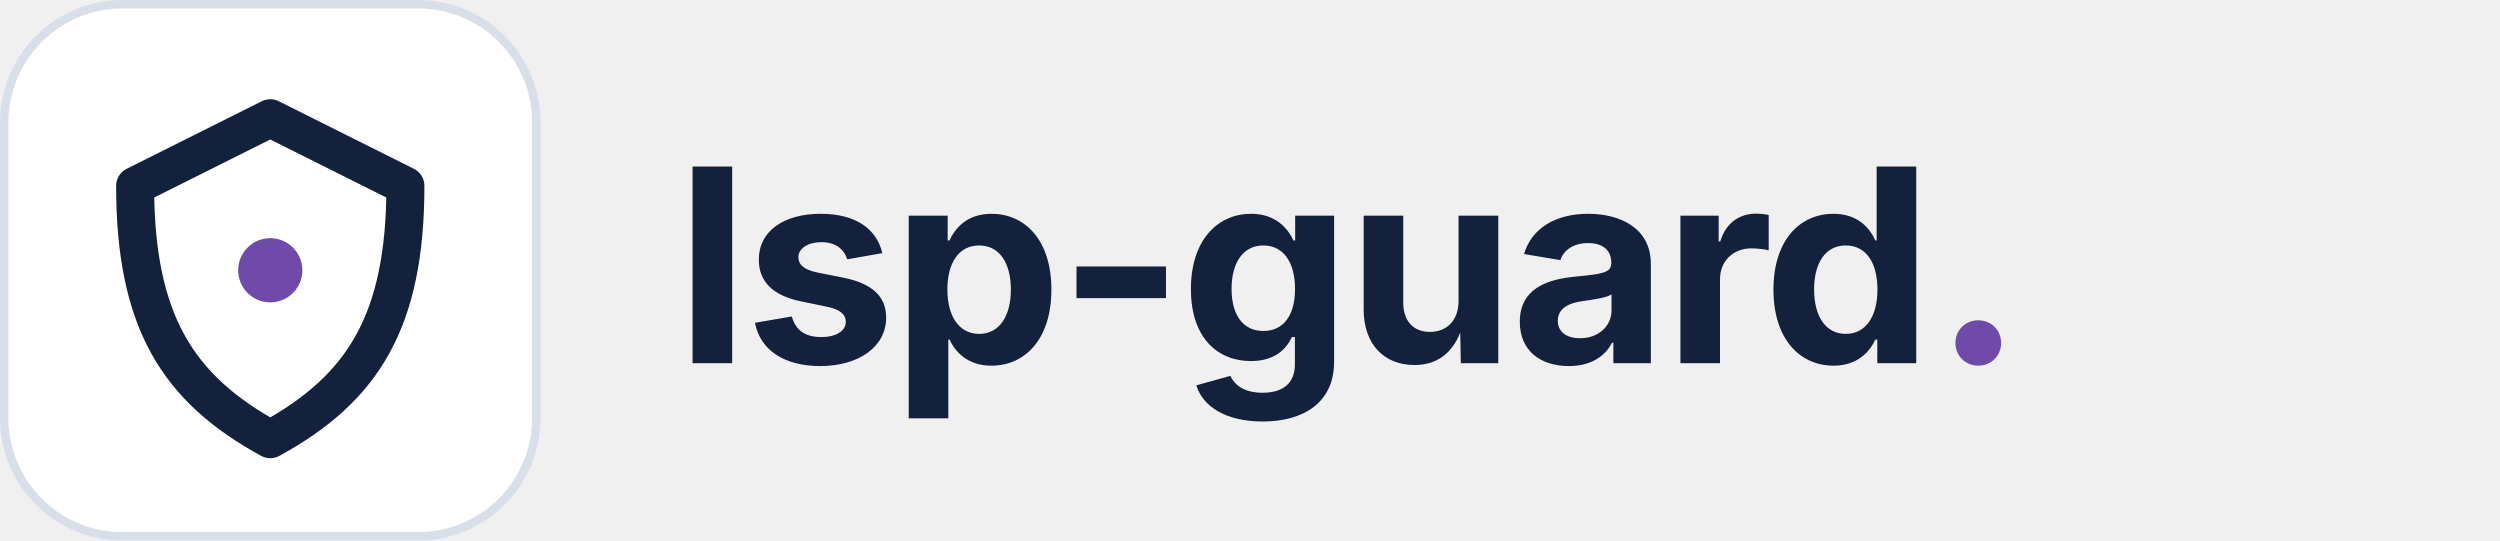
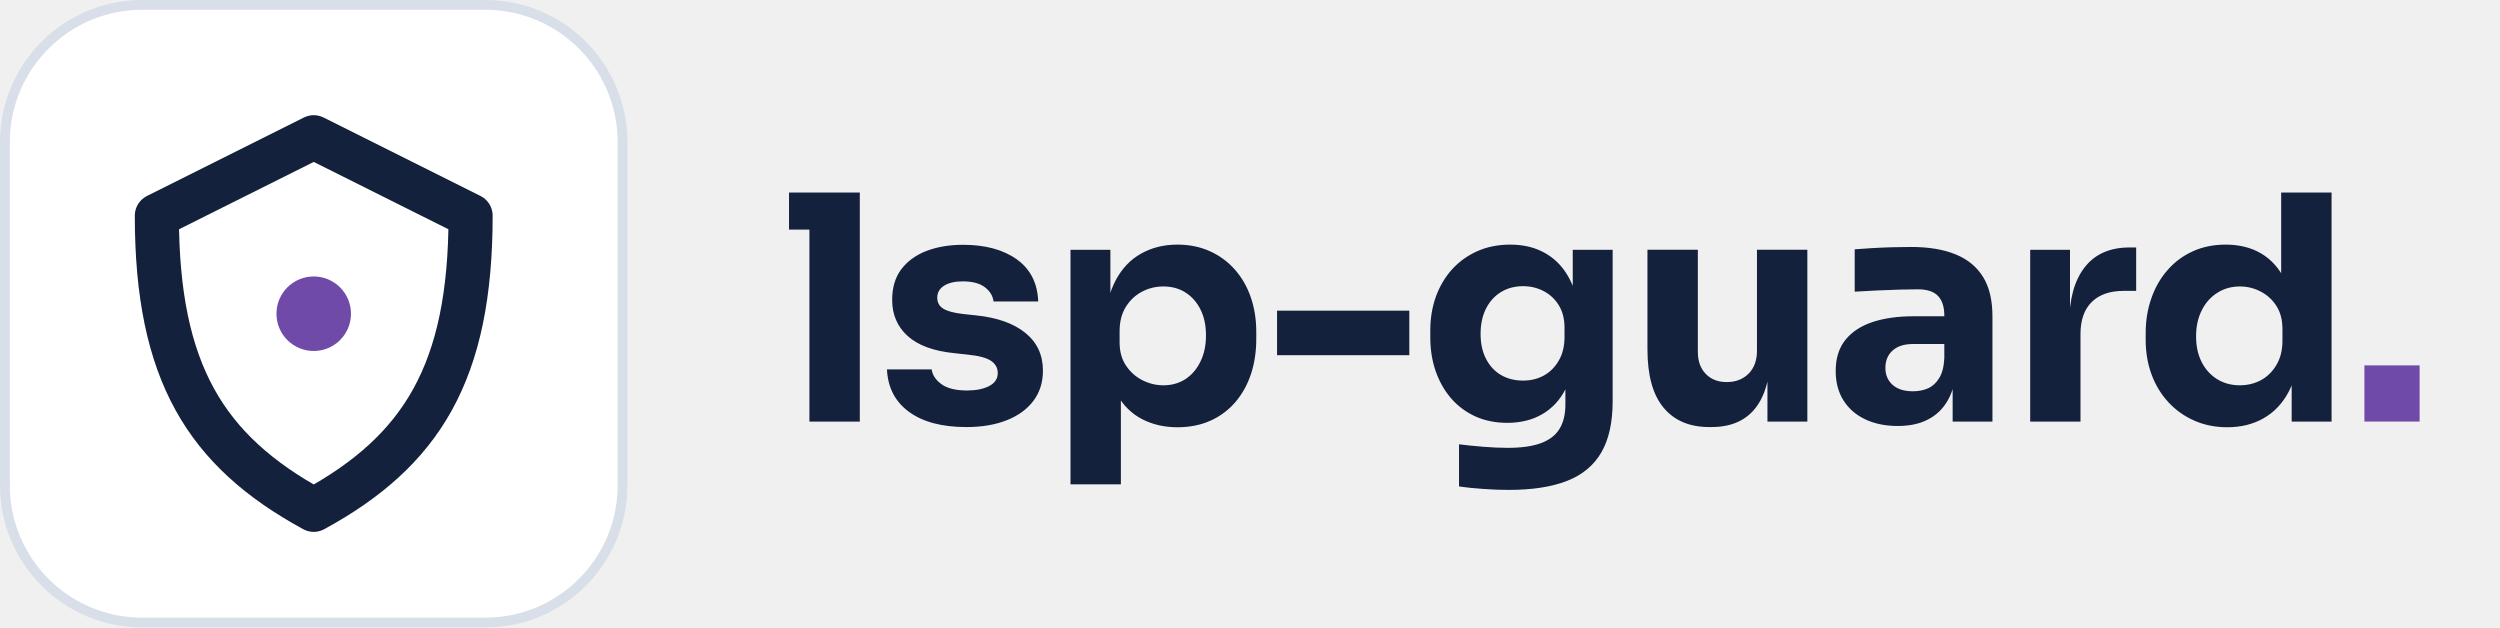
- <svg xmlns="http://www.w3.org/2000/svg" width="296" height="64" viewBox="0 0 296 64" role="img" aria-label="lsp-guard">
+ <svg xmlns="http://www.w3.org/2000/svg" width="255" height="64" viewBox="0 0 255 64" role="img" aria-label="lsp-guard">
  <rect x=".5" y=".5" width="63" height="63" rx="14" fill="#ffffff" stroke="#d9dfe8" stroke-width="1" />
  <path d="M32 52 C21 46 16 38 16 22 L32 14 L48 22 C48 38 43 46 32 52" fill="none" stroke="#14213d" stroke-width="4.5" stroke-linecap="round" stroke-linejoin="round" />
  <circle cx="32" cy="32" r="3.8" fill="#6f4aa8" />
-   <text x="80" y="43" font-family="Sora, Inter, 'Segoe UI', Helvetica, Arial, sans-serif" font-size="32" font-weight="700" letter-spacing="-0.5" fill="#14213d">lsp-guard<tspan fill="#6f4aa8">.</tspan>
-   </text>
+   <g aria-hidden="true">
+     <path fill="#14213d" d="M82.56 43V19.64H87.7V43ZM80.48 23.42V19.64H87.7V23.42ZM98.56 43.56Q94.84 43.56 92.72 42.01Q90.6 40.46 90.47 37.68H95.03Q95.14 38.53 96.02 39.18Q96.91 39.83 98.65 39.83Q100 39.83 100.89 39.38Q101.77 38.92 101.77 38.05Q101.77 37.28 101.09 36.81Q100.41 36.34 98.69 36.17L97.32 36.02Q94.16 35.7 92.58 34.27Q91 32.84 91 30.59Q91 28.72 91.92 27.48Q92.85 26.24 94.49 25.6Q96.13 24.97 98.24 24.97Q101.63 24.97 103.71 26.45Q105.79 27.94 105.9 30.75H101.34Q101.24 29.9 100.46 29.3Q99.68 28.7 98.2 28.7Q97 28.7 96.3 29.14Q95.6 29.59 95.6 30.35Q95.6 31.1 96.21 31.48Q96.82 31.86 98.18 32.02L99.56 32.17Q102.79 32.5 104.58 33.95Q106.38 35.4 106.38 37.81Q106.38 39.58 105.42 40.87Q104.46 42.16 102.7 42.86Q100.95 43.56 98.56 43.56ZM109.19 49.4V25.48H113.26V33.04L112.73 33.02Q112.84 30.39 113.8 28.59Q114.76 26.78 116.39 25.87Q118.02 24.95 120.09 24.95Q121.92 24.95 123.4 25.62Q124.89 26.29 125.95 27.49Q127.02 28.7 127.58 30.32Q128.14 31.94 128.14 33.86V34.58Q128.14 36.49 127.61 38.12Q127.07 39.76 126.03 40.99Q124.98 42.22 123.49 42.9Q121.99 43.58 120.1 43.58Q118.1 43.58 116.51 42.76Q114.92 41.95 113.96 40.27Q113.01 38.58 112.92 35.98L114.33 37.92V49.4ZM118.66 39.3Q119.95 39.3 120.93 38.66Q121.91 38.01 122.46 36.85Q123.01 35.7 123.01 34.22Q123.01 32.7 122.46 31.59Q121.91 30.47 120.94 29.85Q119.98 29.22 118.66 29.22Q117.48 29.22 116.47 29.76Q115.46 30.29 114.83 31.31Q114.2 32.33 114.2 33.77V34.95Q114.2 36.33 114.86 37.3Q115.51 38.27 116.54 38.79Q117.56 39.3 118.66 39.3ZM130.26 36.23V31.69H143.75V36.23ZM153.9 49.97Q152.62 49.97 151.27 49.87Q149.93 49.78 148.82 49.62V45.32Q149.94 45.46 151.29 45.57Q152.64 45.68 153.78 45.68Q155.86 45.68 157.15 45.21Q158.45 44.74 159.06 43.76Q159.67 42.78 159.67 41.26V37.75L160.6 35.7Q160.53 38.03 159.68 39.7Q158.83 41.36 157.32 42.24Q155.81 43.13 153.74 43.13Q151.95 43.13 150.5 42.48Q149.05 41.82 148.02 40.64Q147 39.46 146.44 37.87Q145.89 36.27 145.89 34.42V33.7Q145.89 31.83 146.47 30.23Q147.06 28.63 148.14 27.44Q149.23 26.26 150.73 25.6Q152.22 24.95 154.05 24.95Q156.17 24.95 157.73 25.89Q159.29 26.82 160.17 28.6Q161.06 30.38 161.13 32.94L160.42 33.11V25.48H164.49V40.94Q164.49 44.15 163.34 46.14Q162.19 48.13 159.84 49.05Q157.49 49.97 153.9 49.97ZM155.35 38.82Q156.53 38.82 157.48 38.3Q158.43 37.77 159 36.77Q159.58 35.77 159.58 34.37V33.42Q159.58 32.06 158.98 31.11Q158.39 30.17 157.43 29.68Q156.47 29.19 155.36 29.19Q154.08 29.19 153.1 29.79Q152.12 30.39 151.57 31.48Q151.02 32.58 151.02 34.06Q151.02 35.54 151.58 36.61Q152.13 37.68 153.1 38.25Q154.08 38.82 155.35 38.82ZM174.35 43.56Q171.33 43.56 169.69 41.59Q168.04 39.62 168.04 35.63V25.47H173.18V35.9Q173.18 37.3 173.98 38.13Q174.78 38.97 176.13 38.97Q177.5 38.97 178.36 38.11Q179.21 37.25 179.21 35.78V25.47H184.35V43H180.28V35.6H180.62Q180.62 38.27 179.94 40.04Q179.25 41.81 177.91 42.68Q176.57 43.56 174.57 43.56ZM199.17 43V37.83H198.32V32.2Q198.32 30.85 197.67 30.18Q197.02 29.51 195.62 29.51Q194.92 29.51 193.77 29.54Q192.62 29.58 191.39 29.63Q190.17 29.69 189.18 29.75V25.43Q189.93 25.37 190.92 25.31Q191.9 25.25 192.96 25.22Q194.02 25.19 194.94 25.19Q197.63 25.19 199.48 25.95Q201.32 26.7 202.28 28.26Q203.23 29.81 203.23 32.26V43ZM193.57 43.45Q191.7 43.45 190.27 42.78Q188.84 42.11 188.04 40.85Q187.24 39.59 187.24 37.83Q187.24 35.89 188.24 34.66Q189.23 33.43 191.02 32.84Q192.8 32.26 195.15 32.26H198.88V35.09H195.12Q193.77 35.09 193.04 35.76Q192.31 36.42 192.31 37.52Q192.31 38.59 193.04 39.25Q193.77 39.91 195.12 39.91Q195.97 39.91 196.66 39.61Q197.35 39.3 197.8 38.56Q198.26 37.82 198.32 36.52L199.54 37.78Q199.38 39.61 198.66 40.86Q197.94 42.12 196.67 42.78Q195.41 43.45 193.57 43.45ZM207.08 43V25.48H211.14V33H211.06Q211.06 29.28 212.64 27.26Q214.21 25.24 217.22 25.24H217.89V29.67H216.61Q214.51 29.67 213.36 30.8Q212.21 31.94 212.21 34.06V43ZM227.18 43.58Q225.34 43.58 223.81 42.9Q222.29 42.23 221.18 41.03Q220.06 39.82 219.46 38.2Q218.86 36.58 218.86 34.67V33.95Q218.86 32.06 219.44 30.42Q220.01 28.78 221.08 27.56Q222.14 26.33 223.65 25.64Q225.16 24.95 227.02 24.95Q229.11 24.95 230.65 25.86Q232.19 26.78 233.06 28.55Q233.93 30.33 234.01 32.94L232.68 31.68V19.64H237.82V43H233.75V35.73H234.46Q234.38 38.23 233.43 39.99Q232.49 41.75 230.89 42.66Q229.29 43.58 227.18 43.58ZM228.46 39.3Q229.65 39.3 230.63 38.77Q231.61 38.23 232.21 37.2Q232.81 36.18 232.81 34.74V33.56Q232.81 32.16 232.19 31.2Q231.58 30.25 230.59 29.74Q229.61 29.22 228.46 29.22Q227.17 29.22 226.16 29.87Q225.15 30.51 224.58 31.65Q224 32.79 224 34.31Q224 35.83 224.58 36.95Q225.16 38.07 226.17 38.69Q227.18 39.3 228.46 39.3Z" />
+     <path fill="#6f4aa8" d="M241.17 43V37.27H246.8V43Z" />
+   </g>
</svg>
